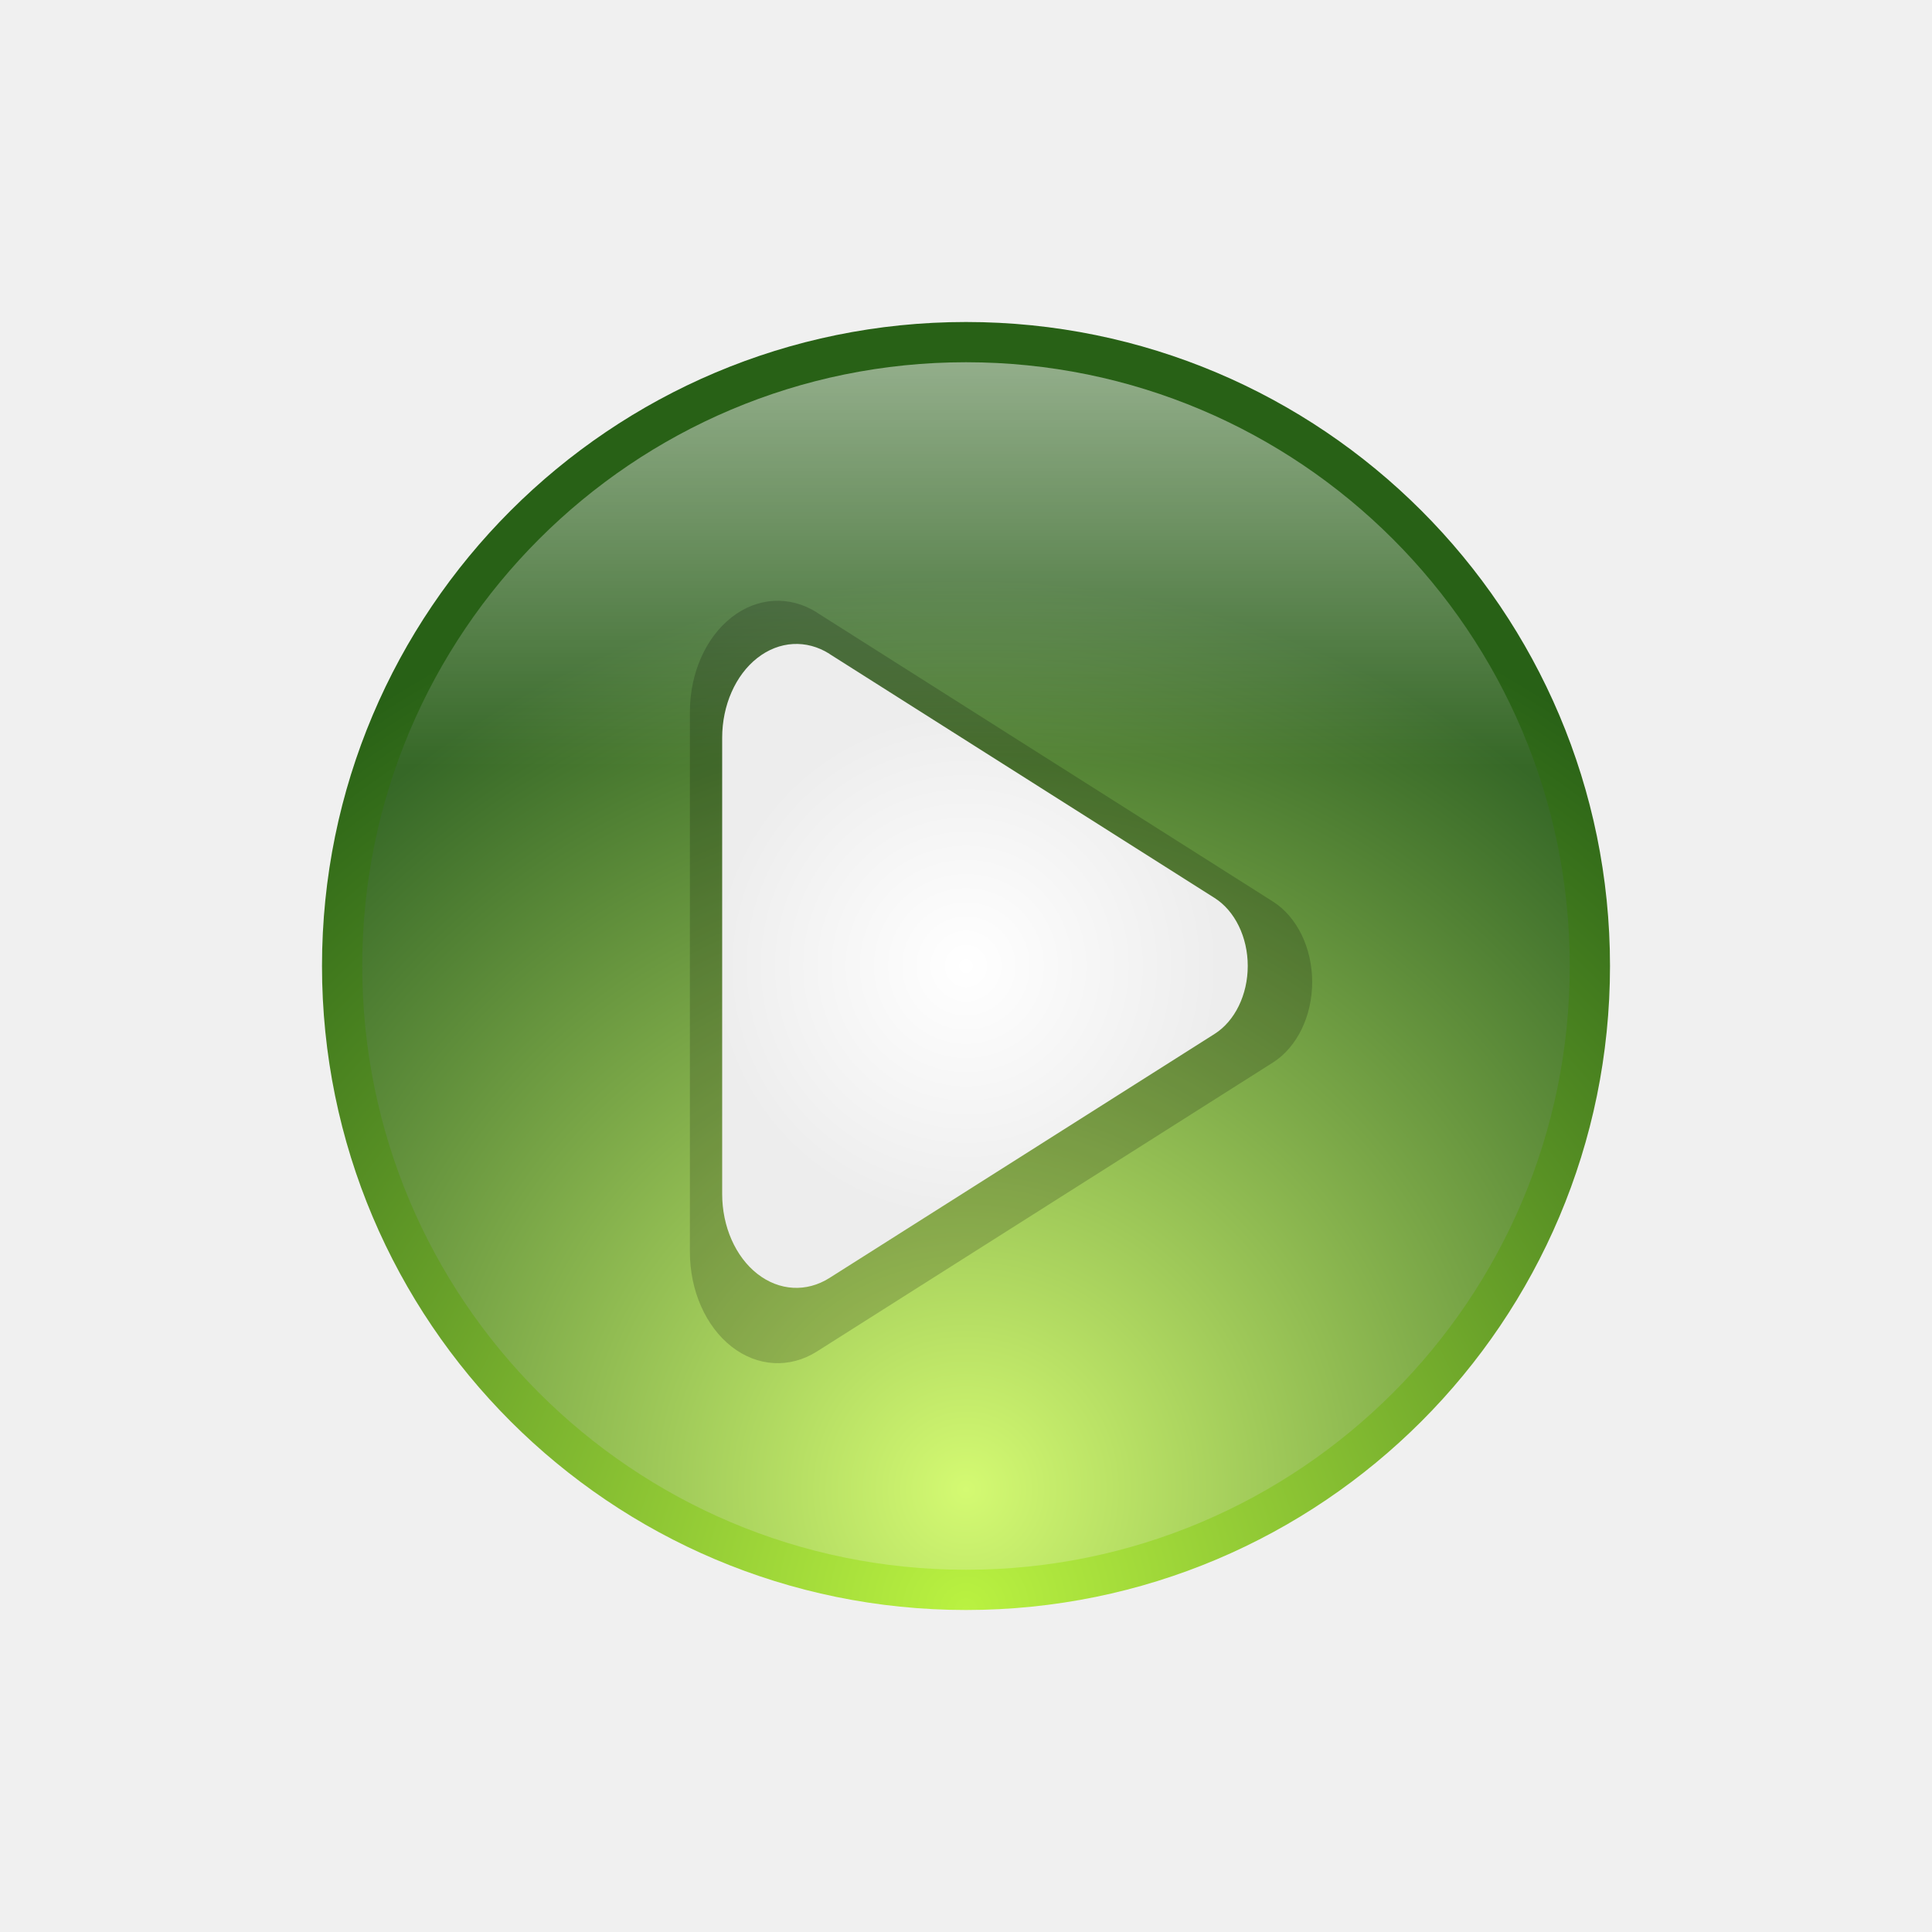
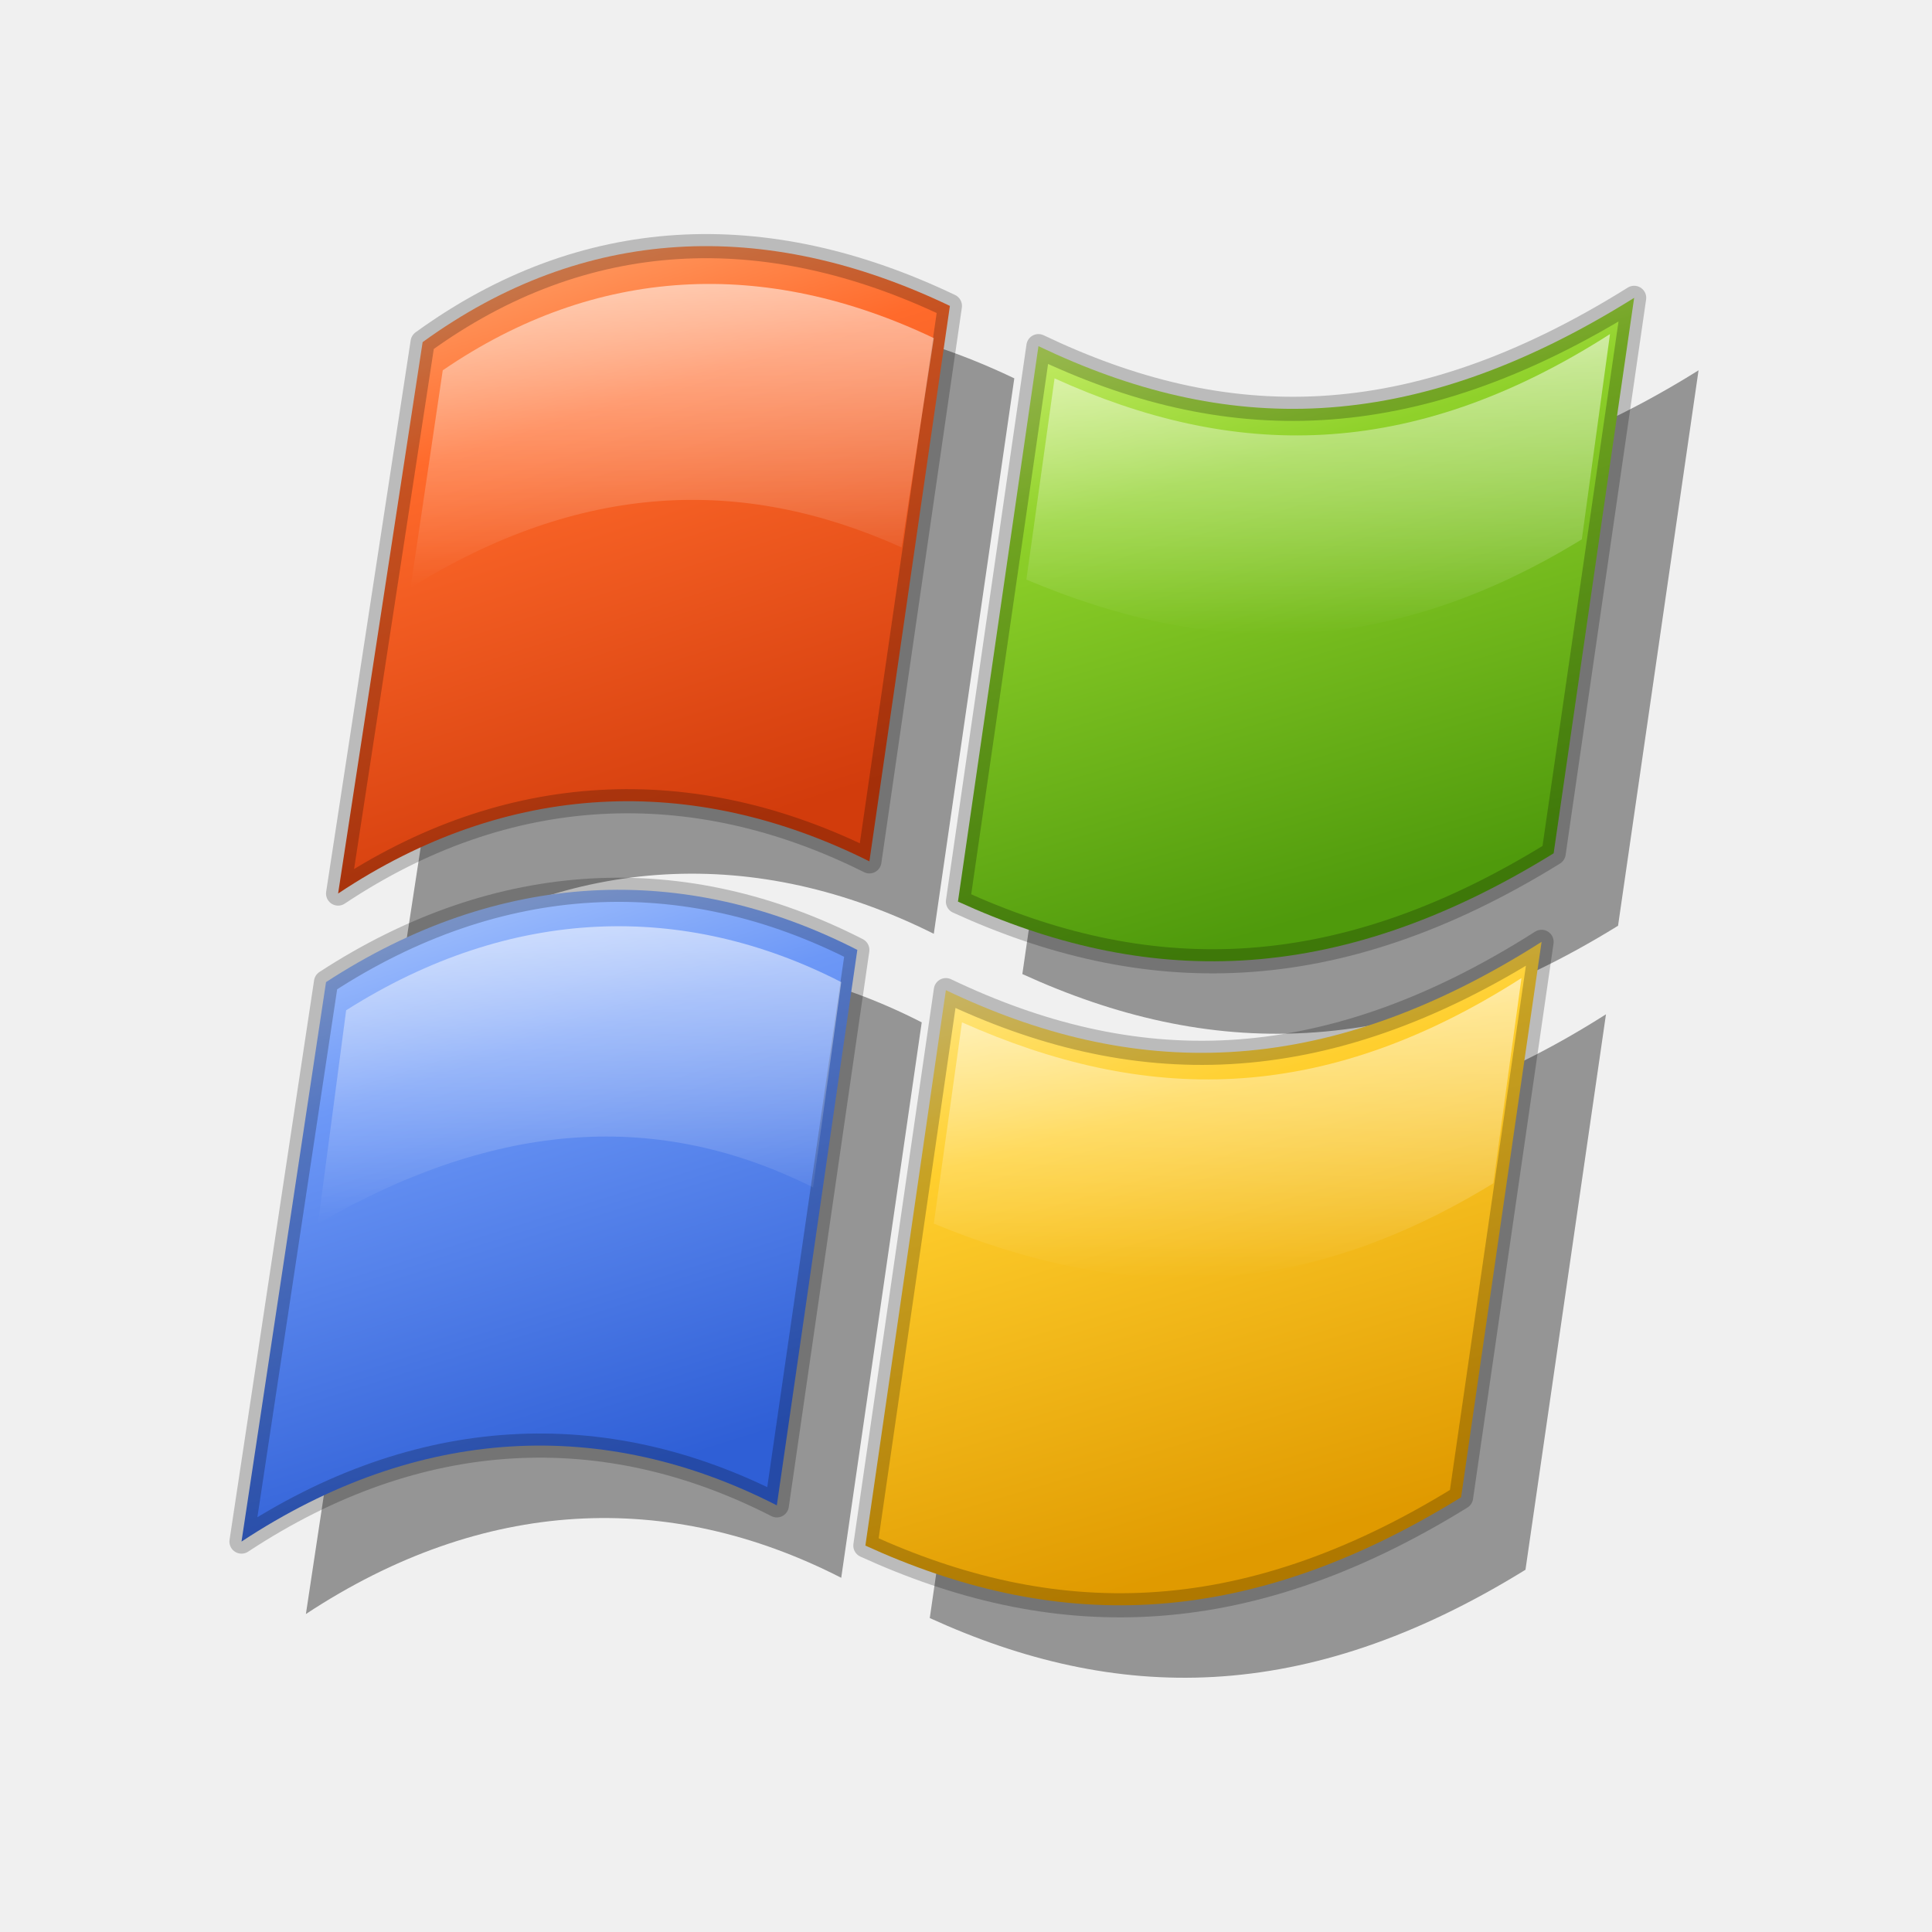
- <svg xmlns="http://www.w3.org/2000/svg" xmlns:xlink="http://www.w3.org/1999/xlink" width="48" height="48" viewBox="0 0 48 48" version="1.1" id="svg8">
-   <defs id="defs2">
-     <linearGradient id="linearGradient10">
-       <stop style="stop-color:#ffffff;stop-opacity:1;" offset="0" id="stop10" />
-       <stop style="stop-color:#ededed;stop-opacity:1;" offset="1" id="stop11" />
+ <svg xmlns="http://www.w3.org/2000/svg" xmlns:xlink="http://www.w3.org/1999/xlink" width="48" height="48" viewBox="0 0 48 48">
+   <defs>
+     <linearGradient id="r" x1="0" y1="0" x2="0.3" y2="1">
+       <stop offset="0" stop-color="#ffb07a" />
+       <stop offset="0.35" stop-color="#ff6a2b" />
+       <stop offset="1" stop-color="#d23c0c" />
    </linearGradient>
-     <linearGradient id="linearGradient6">
-       <stop style="stop-color:#ffffff;stop-opacity:0.46;" offset="0" id="stop7" />
-       <stop style="stop-color:#ffffff;stop-opacity:0;" offset="1" id="stop8" />
+     <linearGradient id="g" x1="0" y1="0" x2="0.3" y2="1">
+       <stop offset="0" stop-color="#d9f77c" />
+       <stop offset="0.35" stop-color="#8fd12a" />
+       <stop offset="1" stop-color="#4f9a0c" />
    </linearGradient>
-     <linearGradient id="linearGradient5">
-       <stop style="stop-color:#d4fa72;stop-opacity:1;" offset="0" id="stop5" />
-       <stop style="stop-color:#366827;stop-opacity:1;" offset="1" id="stop6" />
+     <linearGradient id="b" x1="0" y1="0" x2="0.3" y2="1">
+       <stop offset="0" stop-color="#b6d0ff" />
+       <stop offset="0.35" stop-color="#6d98f7" />
+       <stop offset="1" stop-color="#2f5fd6" />
    </linearGradient>
-     <linearGradient id="linearGradient2">
-       <stop style="stop-color:#baf241;stop-opacity:1;" offset="0" id="stop2" />
-       <stop style="stop-color:#286116;stop-opacity:1;" offset="1" id="stop3" />
+     <linearGradient id="y" x1="0" y1="0" x2="0.3" y2="1">
+       <stop offset="0" stop-color="#fff0a0" />
+       <stop offset="0.35" stop-color="#ffcf2e" />
+       <stop offset="1" stop-color="#e09a00" />
    </linearGradient>
-     <linearGradient id="linearGradient4979">
-       <stop style="stop-color:#fdfdfd;stop-opacity:1" offset="0" id="stop4975" />
-       <stop style="stop-color:#d9d9d9;stop-opacity:1" offset="1" id="stop4977" />
+     <linearGradient id="gloss" x1="0" y1="0" x2="0" y2="1">
+       <stop offset="0" stop-color="#fff" stop-opacity="0.55" />
+       <stop offset="1" stop-color="#fff" stop-opacity="0" />
    </linearGradient>
-     <linearGradient id="linearGradient8985">
-       <stop style="stop-color:#9de99d;stop-opacity:1" offset="0" id="stop8981" />
-       <stop style="stop-color:#109a10;stop-opacity:1" offset="1" id="stop8983" />
-     </linearGradient>
-     <radialGradient xlink:href="#linearGradient8985" id="radialGradient4694" cx="49.99" cy="1140.157" fx="49.99" fy="1140.157" r="16" gradientUnits="userSpaceOnUse" gradientTransform="matrix(5.1751859e-6,2,-2.000004,5.1620503e-6,2355.032,1022.784)" />
-     <linearGradient xlink:href="#linearGradient4979" id="linearGradient4981" x1="118.193" y1="1127.251" x2="136.518" y2="1137.341" gradientUnits="userSpaceOnUse" gradientTransform="translate(-36.64128,1.428661)" />
-     <radialGradient xlink:href="#linearGradient2" id="radialGradient3" cx="-52" cy="938.52" fx="-52" fy="938.52" r="16" gradientUnits="userSpaceOnUse" gradientTransform="matrix(1.1875,-1.187501,1.187501,1.1875,-1104.743,-237.7221)" />
-     <radialGradient xlink:href="#linearGradient5" id="radialGradient6" cx="-52" cy="935.52" fx="-52" fy="935.52" r="16" gradientUnits="userSpaceOnUse" gradientTransform="matrix(0.9999979,-1.000002,1.000004,0.9999998,-935.5233,-51.99997)" />
-     <linearGradient xlink:href="#linearGradient6" id="linearGradient8" x1="-52" y1="907.52" x2="-52" y2="917.52" gradientUnits="userSpaceOnUse" />
-     <radialGradient xlink:href="#linearGradient10" id="radialGradient11" cx="-16.463" cy="306.258" fx="-16.463" fy="306.258" r="3.753" gradientTransform="matrix(-0.30634,-0.71062,-0.919012,0.2368748,259.5895,224.6299)" gradientUnits="userSpaceOnUse" />
-     <radialGradient xlink:href="#linearGradient5" id="radialGradient5" gradientUnits="userSpaceOnUse" gradientTransform="matrix(0.9999979,-1.000002,1.000004,0.9999998,-935.5233,-51.99997)" cx="-52" cy="935.52" fx="-52" fy="935.52" r="16" />
-     <radialGradient xlink:href="#linearGradient2" id="radialGradient7" gradientUnits="userSpaceOnUse" gradientTransform="matrix(1.1875,-1.187501,1.187501,1.1875,-1104.743,-237.7221)" cx="-52" cy="938.52" fx="-52" fy="938.52" r="16" />
-     <linearGradient xlink:href="#linearGradient6" id="linearGradient7" gradientUnits="userSpaceOnUse" x1="-52" y1="907.52" x2="-52" y2="917.52" />
-     <radialGradient xlink:href="#linearGradient10" id="radialGradient8" gradientUnits="userSpaceOnUse" gradientTransform="matrix(-0.30634,-0.71062,-0.919012,0.2368748,259.5895,224.6299)" cx="-16.463" cy="306.258" fx="-16.463" fy="306.258" r="3.753" />
+     <path id="tl" d="M10.5,8.5 C14.5,5.6 19,5.4 23.6,7.6 L21.6,21.4 C17.2,19.2 12.6,19.4 8.4,22.2 Z" />
+     <path id="tr" d="M25.8,8.6 C30.4,10.8 35,10.9 40.6,7.4 L38.6,21.2 C33.1,24.6 28.4,24.5 23.8,22.4 Z" />
+     <path id="bl" d="M8.1,24.4 C12.4,21.6 17,21.4 21.3,23.6 L19.3,37.4 C15,35.2 10.4,35.4 6,38.3 Z" />
+     <path id="br" d="M23.5,24.6 C28.1,26.8 32.8,26.9 38.3,23.4 L36.3,37.2 C30.8,40.6 26.1,40.5 21.5,38.4 Z" />
  </defs>
-   <g id="layer1" transform="translate(0,-1074.52)">
-     <g id="22-22-start-here-kde" transform="translate(48.99999,-74.00006)">
-       <rect style="opacity:0.3;fill:#ffffff;stroke-width:3;stroke-linecap:square;paint-order:markers stroke fill" id="rect1" width="42" height="42" x="3" y="1077.52" />
-       <g id="g2" transform="translate(-66.71424,-40.24995)">
-         <g id="g5028">
-           <g id="g4890" transform="translate(-3.950892,2.65631)">
-             <rect style="opacity:1;fill:none;fill-opacity:1;stroke:none;stroke-width:1;stroke-linecap:round;stroke-miterlimit:4;stroke-dasharray:none;stroke-opacity:1" id="rect1902" width="3" height="3" x="110.665" y="1117.113" />
-             <rect transform="scale(-1,1)" style="opacity:1;fill:#00d200;fill-opacity:1;stroke:none;stroke-width:1;stroke-linecap:round;stroke-miterlimit:4;stroke-dasharray:none;stroke-opacity:1" id="rect1898" width="1" height="1" x="-111.665" y="1118.113" />
-             <rect y="1119.113" x="-111.665" height="1" width="1" id="rect1910" style="opacity:1;fill:#00be00;fill-opacity:1;stroke:none;stroke-width:1;stroke-linecap:round;stroke-miterlimit:4;stroke-dasharray:none;stroke-opacity:1" transform="scale(-1,1)" />
-             <rect y="1119.113" x="-112.665" height="1" width="1" id="rect1918" style="opacity:1;fill:#008200;fill-opacity:1;stroke:none;stroke-width:1;stroke-linecap:round;stroke-miterlimit:4;stroke-dasharray:none;stroke-opacity:1" transform="scale(-1,1)" />
-             <rect transform="scale(-1,1)" style="opacity:1;fill:#0a6c0a;fill-opacity:1;stroke:none;stroke-width:1;stroke-linecap:round;stroke-miterlimit:4;stroke-dasharray:none;stroke-opacity:1" id="rect1924" width="1" height="1" x="-112.665" y="1118.113" />
-           </g>
-           <g id="g4804">
-             <rect y="-106.714" x="1121.77" height="32" width="1" id="rect2089" style="opacity:1;fill:#00be00;fill-opacity:1;stroke:none;stroke-width:1;stroke-linecap:round;stroke-miterlimit:4;stroke-dasharray:none;stroke-opacity:1" transform="rotate(90)" />
-             <rect style="opacity:1;fill:#00d200;fill-opacity:1;stroke:none;stroke-width:1;stroke-linecap:round;stroke-miterlimit:4;stroke-dasharray:none;stroke-opacity:1" id="rect2091" width="1" height="32" x="1120.77" y="-106.714" transform="rotate(90)" />
-             <rect y="-106.714" x="1119.77" height="32" width="1" id="rect2093" style="opacity:1;fill:#0a6c0a;fill-opacity:1;stroke:none;stroke-width:1;stroke-linecap:round;stroke-miterlimit:4;stroke-dasharray:none;stroke-opacity:1" transform="rotate(90)" />
-           </g>
-           <rect style="opacity:1;fill:url(#radialGradient4694);fill-opacity:1;stroke:none;stroke-width:1;stroke-linecap:round;stroke-miterlimit:4;stroke-dasharray:none;stroke-opacity:1" id="rect4690" width="32" height="32" x="74.714" y="1122.77" />
-           <g id="g4812" transform="rotate(-90,90.71429,1138.77)">
-             <rect transform="rotate(90)" style="opacity:1;fill:#00be00;fill-opacity:1;stroke:none;stroke-width:1;stroke-linecap:round;stroke-miterlimit:4;stroke-dasharray:none;stroke-opacity:1" id="rect4806" width="1" height="32" x="1121.77" y="-106.714" />
-             <rect transform="rotate(90)" y="-106.714" x="1120.77" height="32" width="1" id="rect4808" style="opacity:1;fill:#00d200;fill-opacity:1;stroke:none;stroke-width:1;stroke-linecap:round;stroke-miterlimit:4;stroke-dasharray:none;stroke-opacity:1" />
-             <rect transform="rotate(90)" style="opacity:1;fill:#0a6c0a;fill-opacity:1;stroke:none;stroke-width:1;stroke-linecap:round;stroke-miterlimit:4;stroke-dasharray:none;stroke-opacity:1" id="rect4810" width="1" height="32" x="1119.77" y="-106.714" />
-           </g>
-           <g transform="matrix(0,-1,-1,0,1229.484,1229.484)" id="g4820">
-             <rect y="-106.714" x="1121.77" height="32" width="1" id="rect4814" style="opacity:1;fill:#009600;fill-opacity:1;stroke:none;stroke-width:1;stroke-linecap:round;stroke-miterlimit:4;stroke-dasharray:none;stroke-opacity:1" transform="rotate(90)" />
-             <rect style="opacity:1;fill:#008200;fill-opacity:1;stroke:none;stroke-width:1;stroke-linecap:round;stroke-miterlimit:4;stroke-dasharray:none;stroke-opacity:1" id="rect4816" width="1" height="32" x="1120.77" y="-106.714" transform="rotate(90)" />
-             <rect y="-106.714" x="1119.77" height="32" width="1" id="rect4818" style="opacity:1;fill:#0a6c0a;fill-opacity:1;stroke:none;stroke-width:1;stroke-linecap:round;stroke-miterlimit:4;stroke-dasharray:none;stroke-opacity:1" transform="rotate(90)" />
-           </g>
-           <g id="g4828" transform="matrix(1,0,0,-1,0,2277.539)">
-             <rect transform="rotate(90)" style="opacity:1;fill:#009600;fill-opacity:1;stroke:none;stroke-width:1;stroke-linecap:round;stroke-miterlimit:4;stroke-dasharray:none;stroke-opacity:1" id="rect4822" width="1" height="32" x="1121.77" y="-106.714" />
-             <rect transform="rotate(90)" y="-106.714" x="1120.77" height="32" width="1" id="rect4824" style="opacity:1;fill:#008200;fill-opacity:1;stroke:none;stroke-width:1;stroke-linecap:round;stroke-miterlimit:4;stroke-dasharray:none;stroke-opacity:1" />
-             <rect transform="rotate(90)" style="opacity:1;fill:#0a6c0a;fill-opacity:1;stroke:none;stroke-width:1;stroke-linecap:round;stroke-miterlimit:4;stroke-dasharray:none;stroke-opacity:1" id="rect4826" width="1" height="32" x="1119.77" y="-106.714" />
-           </g>
-           <g transform="matrix(-1,0,0,1,185.3794,2.656297)" id="g4902">
-             <rect y="1117.113" x="110.665" height="3" width="3" id="rect4892" style="opacity:1;fill:none;fill-opacity:1;stroke:none;stroke-width:1;stroke-linecap:round;stroke-miterlimit:4;stroke-dasharray:none;stroke-opacity:1" />
-             <rect y="1118.113" x="-111.665" height="1" width="1" id="rect4894" style="opacity:1;fill:#00d200;fill-opacity:1;stroke:none;stroke-width:1;stroke-linecap:round;stroke-miterlimit:4;stroke-dasharray:none;stroke-opacity:1" transform="scale(-1,1)" />
-             <rect transform="scale(-1,1)" style="opacity:1;fill:#00be00;fill-opacity:1;stroke:none;stroke-width:1;stroke-linecap:round;stroke-miterlimit:4;stroke-dasharray:none;stroke-opacity:1" id="rect4896" width="1" height="1" x="-111.665" y="1119.113" />
-             <rect transform="scale(-1,1)" style="opacity:1;fill:#008200;fill-opacity:1;stroke:none;stroke-width:1;stroke-linecap:round;stroke-miterlimit:4;stroke-dasharray:none;stroke-opacity:1" id="rect4898" width="1" height="1" x="-112.665" y="1119.113" />
-             <rect y="1118.113" x="-112.665" height="1" width="1" id="rect4900" style="opacity:1;fill:#0a6c0a;fill-opacity:1;stroke:none;stroke-width:1;stroke-linecap:round;stroke-miterlimit:4;stroke-dasharray:none;stroke-opacity:1" transform="scale(-1,1)" />
-           </g>
-           <g transform="matrix(1,0,0,-1,-3.950851,2274.883)" id="g4914">
-             <rect y="1117.113" x="110.665" height="3" width="3" id="rect4904" style="opacity:1;fill:none;fill-opacity:1;stroke:none;stroke-width:1;stroke-linecap:round;stroke-miterlimit:4;stroke-dasharray:none;stroke-opacity:1" />
-             <rect y="1118.113" x="-111.665" height="1" width="1" id="rect4906" style="opacity:1;fill:#008200;fill-opacity:1;stroke:none;stroke-width:1;stroke-linecap:round;stroke-miterlimit:4;stroke-dasharray:none;stroke-opacity:1" transform="scale(-1,1)" />
-             <rect transform="scale(-1,1)" style="opacity:1;fill:#009600;fill-opacity:1;stroke:none;stroke-width:1;stroke-linecap:round;stroke-miterlimit:4;stroke-dasharray:none;stroke-opacity:1" id="rect4908" width="1" height="1" x="-111.665" y="1119.113" />
-             <rect transform="scale(-1,1)" style="opacity:1;fill:#008200;fill-opacity:1;stroke:none;stroke-width:1;stroke-linecap:round;stroke-miterlimit:4;stroke-dasharray:none;stroke-opacity:1" id="rect4910" width="1" height="1" x="-112.665" y="1119.113" />
-             <rect y="1118.113" x="-112.665" height="1" width="1" id="rect4912" style="opacity:1;fill:#0a6c0a;fill-opacity:1;stroke:none;stroke-width:1;stroke-linecap:round;stroke-miterlimit:4;stroke-dasharray:none;stroke-opacity:1" transform="scale(-1,1)" />
-           </g>
-           <g transform="rotate(180,92.68969,1137.442)" id="g4926">
-             <rect y="1117.113" x="110.665" height="3" width="3" id="rect4916" style="opacity:1;fill:none;fill-opacity:1;stroke:none;stroke-width:1;stroke-linecap:round;stroke-miterlimit:4;stroke-dasharray:none;stroke-opacity:1" />
-             <rect y="1118.113" x="-111.665" height="1" width="1" id="rect4918" style="opacity:1;fill:#008200;fill-opacity:1;stroke:none;stroke-width:1;stroke-linecap:round;stroke-miterlimit:4;stroke-dasharray:none;stroke-opacity:1" transform="scale(-1,1)" />
-             <rect transform="scale(-1,1)" style="opacity:1;fill:#00be00;fill-opacity:1;stroke:none;stroke-width:1;stroke-linecap:round;stroke-miterlimit:4;stroke-dasharray:none;stroke-opacity:1" id="rect4920" width="1" height="1" x="-111.665" y="1119.113" />
-             <rect transform="scale(-1,1)" style="opacity:1;fill:#00d200;fill-opacity:1;stroke:none;stroke-width:1;stroke-linecap:round;stroke-miterlimit:4;stroke-dasharray:none;stroke-opacity:1" id="rect4922" width="1" height="1" x="-112.665" y="1119.113" />
-             <rect y="1118.113" x="-112.665" height="1" width="1" id="rect4924" style="opacity:1;fill:#0a6c0a;fill-opacity:1;stroke:none;stroke-width:1;stroke-linecap:round;stroke-miterlimit:4;stroke-dasharray:none;stroke-opacity:1" transform="scale(-1,1)" />
-           </g>
-         </g>
-         <path d="m 99.877,1138.77 c 0,1.407 -16.192,10.756 -17.411,10.052 -1.219,-0.704 -1.219,-19.401 0,-20.105 1.219,-0.704 17.411,8.645 17.411,10.052 z" id="path4973" style="opacity:1;fill:url(#linearGradient4981);fill-opacity:1;stroke:none;stroke-width:3;stroke-miterlimit:4;stroke-dasharray:none;stroke-opacity:1" />
-       </g>
+   <g id="start-here-kde">
+     <rect x="5.703" y="5.506" width="36.497" height="36.497" fill="#000" fill-opacity="0" />
+     <g fill="#000" opacity="0.38" transform="translate(1.6,1.8)">
+       <use xlink:href="#tl" />
+       <use xlink:href="#tr" />
+       <use xlink:href="#bl" />
+       <use xlink:href="#br" />
    </g>
-     <g id="start-here-kde" transform="translate(76,176)">
-       <circle style="fill:url(#radialGradient6);stroke:url(#radialGradient3);stroke-width:2;stroke-linecap:square;stroke-dasharray:none;stroke-opacity:1;paint-order:markers stroke fill" id="path2" cx="-52" cy="922.52" r="15" />
-       <circle style="fill:url(#linearGradient8);stroke:none;stroke-width:2;stroke-linecap:square;stroke-dasharray:none;stroke-opacity:1;paint-order:markers stroke fill" id="path6" cx="-52" cy="922.52" r="15" />
-       <g id="g12" transform="matrix(-2.059947,0,0,2.664037,-86.73897,99.66828)" style="fill:#2b0000;stroke-width:0.427">
-         <path d="m -15.066,305.578 -5.5,2.695 a 0.856,0.839 0 0 0 0,1.501 l 5.5,2.695 a 1.059,1.037 0 0 0 1.532,-0.928 v -5.036 a 1.059,1.037 0 0 0 -1.532,-0.928 z" style="color:#000000;fill:#000000;fill-opacity:0.186;fill-rule:evenodd;stroke-width:0.427;-inkscape-stroke:none" id="path12" />
-       </g>
-       <g id="g340" transform="matrix(-1.739796,0,0,2.25,-81.2667,227.5534)" style="fill:#ffff00;stroke-width:0.505">
-         <path d="m -14.872,305.428 -5.5,2.695 a 0.856,0.839 0 0 0 0,1.501 l 5.5,2.695 a 1.059,1.037 0 0 0 1.532,-0.928 v -5.036 a 1.059,1.037 0 0 0 -1.532,-0.928 z" style="color:#000000;fill:url(#radialGradient11);fill-rule:evenodd;stroke-width:0.505;-inkscape-stroke:none" id="path339" />
-       </g>
+     <g stroke="#000" stroke-opacity="0.22" stroke-width="0.6" stroke-linejoin="round">
+       <use xlink:href="#tl" fill="url(#r)" />
+       <use xlink:href="#tr" fill="url(#g)" />
+       <use xlink:href="#bl" fill="url(#b)" />
+       <use xlink:href="#br" fill="url(#y)" />
    </g>
-     <g id="16-16-start-here-kde" transform="translate(177.644,189.6537)">
-       <circle style="fill:url(#radialGradient5);stroke:url(#radialGradient7);stroke-width:2;stroke-linecap:square;stroke-dasharray:none;stroke-opacity:1;paint-order:markers stroke fill" id="circle1" cx="-52" cy="922.52" r="15" />
-       <circle style="fill:url(#linearGradient7);stroke:none;stroke-width:2;stroke-linecap:square;stroke-dasharray:none;stroke-opacity:1;paint-order:markers stroke fill" id="circle2" cx="-52" cy="922.52" r="15" />
-       <g id="g3" transform="matrix(-2.059947,0,0,2.664037,-86.73897,99.66828)" style="fill:#2b0000;stroke-width:0.427">
-         <path d="m -15.066,305.578 -5.5,2.695 a 0.856,0.839 0 0 0 0,1.501 l 5.5,2.695 a 1.059,1.037 0 0 0 1.532,-0.928 v -5.036 a 1.059,1.037 0 0 0 -1.532,-0.928 z" style="color:#000000;fill:#000000;fill-opacity:0.186;fill-rule:evenodd;stroke-width:0.427;-inkscape-stroke:none" id="path3" />
-       </g>
-       <g id="g4" transform="matrix(-1.739796,0,0,2.25,-81.2667,227.5534)" style="fill:#ffff00;stroke-width:0.505">
-         <path d="m -14.872,305.428 -5.5,2.695 a 0.856,0.839 0 0 0 0,1.501 l 5.5,2.695 a 1.059,1.037 0 0 0 1.532,-0.928 v -5.036 a 1.059,1.037 0 0 0 -1.532,-0.928 z" style="color:#000000;fill:url(#radialGradient8);fill-rule:evenodd;stroke-width:0.505;-inkscape-stroke:none" id="path4" />
-       </g>
+     <g fill="url(#gloss)">
+       <path d="M11,9.2 C14.8,6.6 19,6.4 23.2,8.4 L22.4,13.6 C18.4,11.8 14.4,12 10.2,14.6 Z" />
+       <path d="M26.2,9.4 C30.6,11.4 35,11.5 40,8.3 L39.3,13.4 C34.4,16.4 30,16.3 25.5,14.4 Z" />
+       <path d="M8.6,25.1 C12.7,22.5 17,22.4 20.9,24.4 L20.2,29.5 C16.4,27.6 12.4,27.8 7.9,30.4 Z" />
+       <path d="M23.9,25.4 C28.4,27.4 32.8,27.5 37.8,24.3 L37.1,29.4 C32.2,32.4 27.8,32.3 23.2,30.4 Z" />
    </g>
  </g>
</svg>
